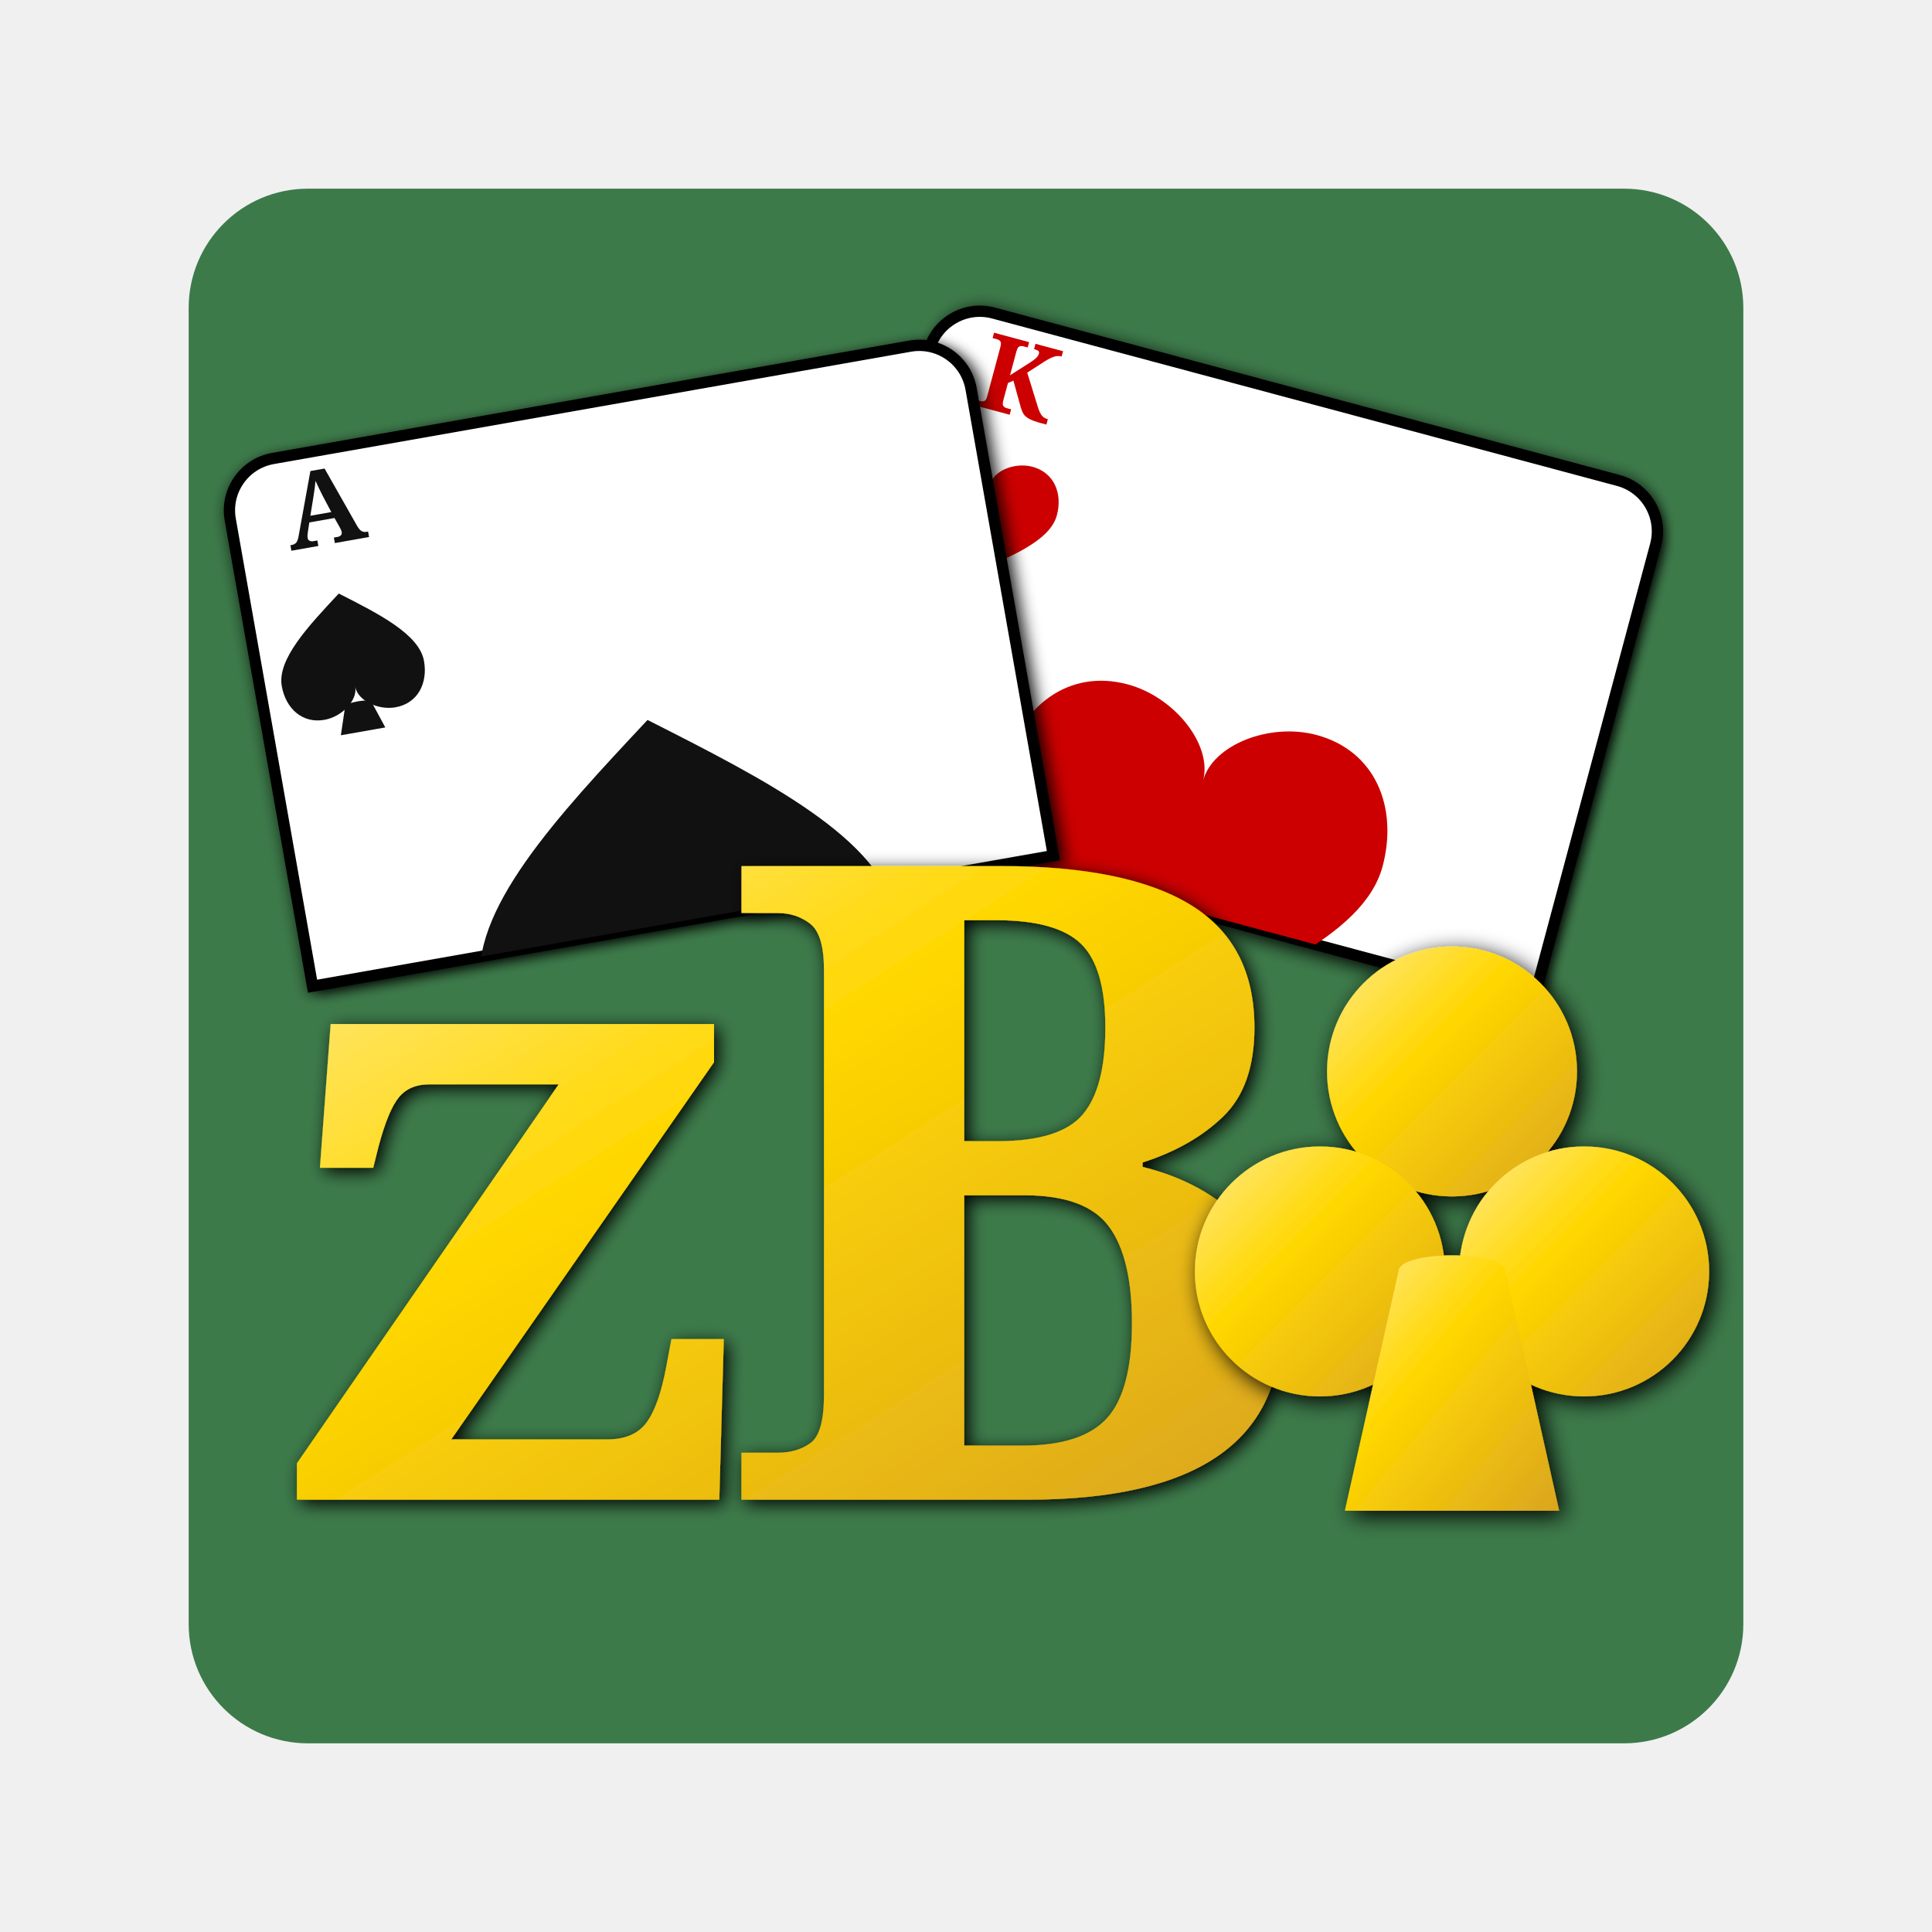
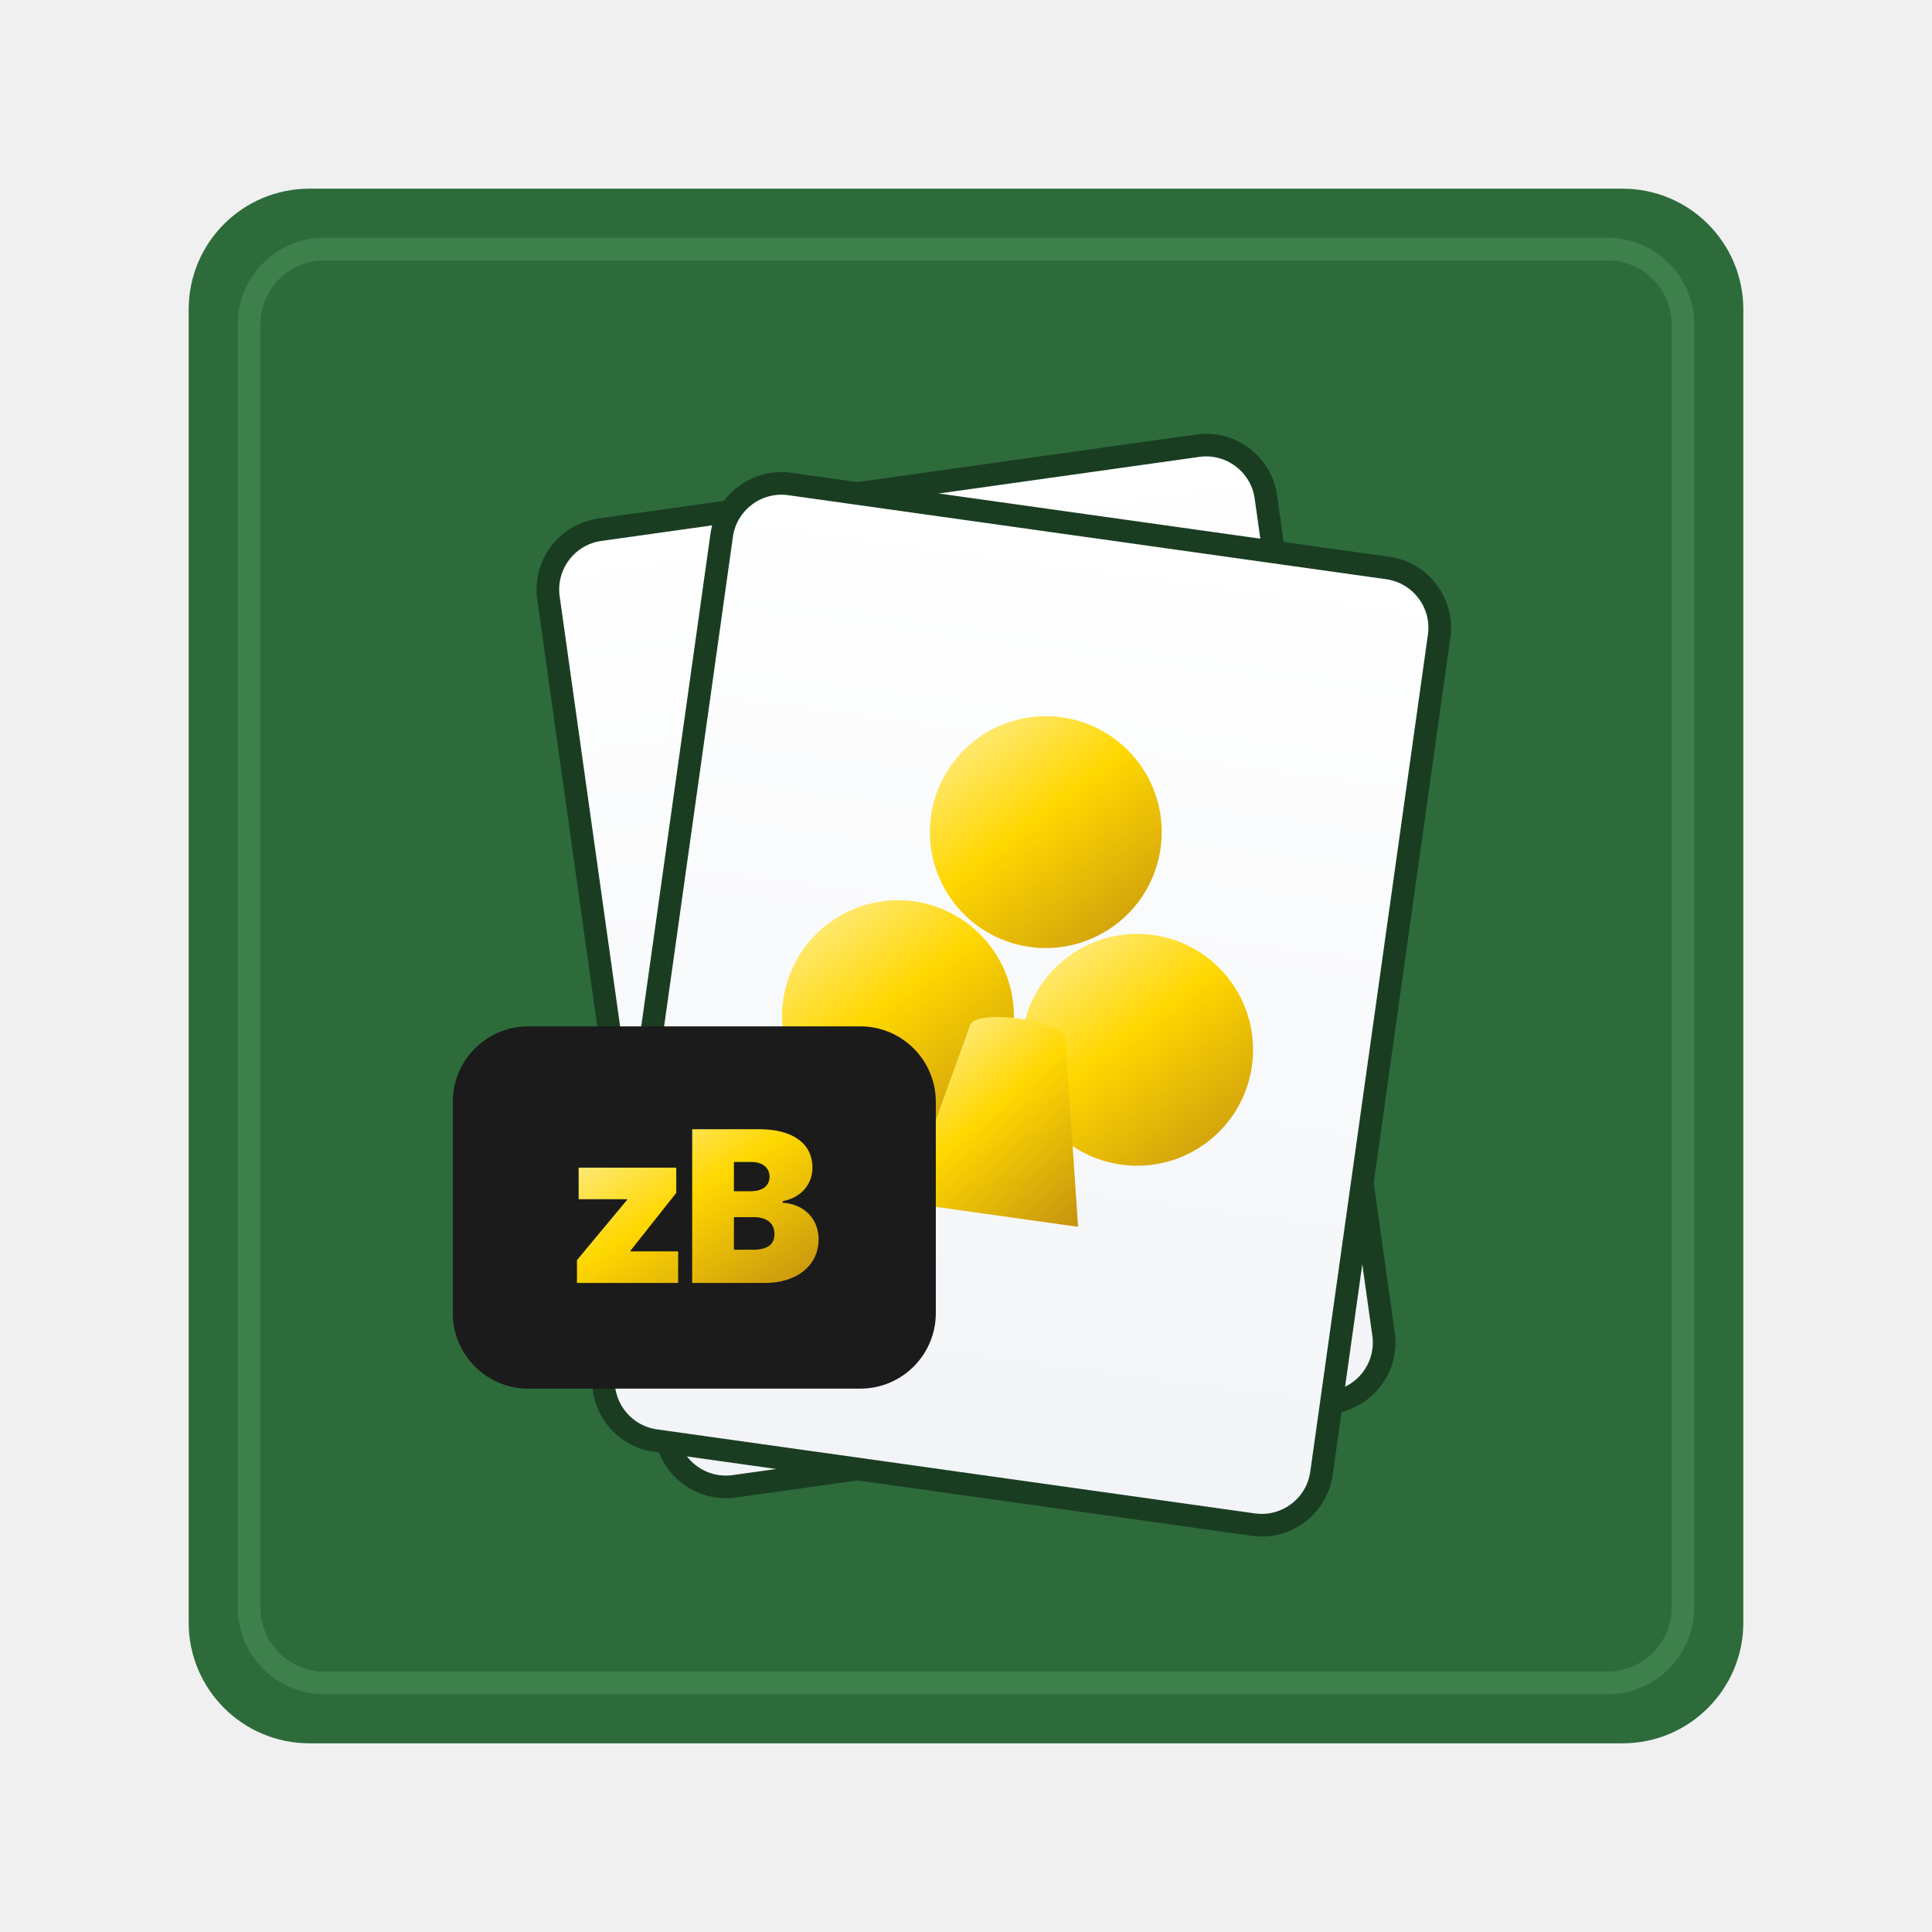
<svg xmlns="http://www.w3.org/2000/svg" width="128" height="128" viewBox="0 0 128 128" version="1.1" id="svg1">
  <defs>
    <linearGradient id="goldGradient" x1="0%" y1="0%" x2="100%" y2="100%">
-       <stop offset="0%" stop-color="#FFEA8C" />
-       <stop offset="40%" stop-color="#FFD700" />
-       <stop offset="100%" stop-color="#DAA520" />
+       <stop offset="0%" stop-color="#FFF0A0" />
+       <stop offset="45%" stop-color="#FFD700" />
+       <stop offset="100%" stop-color="#C59310" />
    </linearGradient>
-     <filter id="simpleShadow" x="-20%" y="-20%" width="150%" height="150%">
-       <feGaussianBlur in="SourceAlpha" stdDeviation="2" />
-       <feOffset dx="1" dy="1" result="offsetblur" />
-       <feMerge>
-         <feMergeNode />
-         <feMergeNode in="SourceGraphic" />
-       </feMerge>
-     </filter>
-     <path id="suitHeart" d="M 0 0 C 0 -15, -20 -30, -40 -30 C -65 -30, -80 -10, -80 15 C -80 45, -40 75, 0 105 C 40 75, 80 45, 80 15 C 80 -10, 65 -30, 40 -30 C 20 -30, 0 -15, 0 0 Z" transform="translate(0, -37.5)" />
-     <g id="suitSpade" transform="translate(0, 27.5)">
-       <path d="M 0 0 C 0 15, -20 30, -40 30 C -65 30, -80 10, -80 -15 C -80 -45, -40 -75, 0 -105 C 40 -75, 80 -45, 80 -15 C 80 10, 65 30, 40 30 C 20 30, 0 15, 0 0 Z" />
-       <path d="M -15 20 C -15 15, 15 15, 15 20 L 25 50 L -25 50 Z" />
+     <linearGradient id="cardBg" x1="0%" y1="0%" x2="0%" y2="100%">
+       <stop offset="0%" stop-color="#FFFFFF" />
+       <stop offset="100%" stop-color="#F2F4F7" />
+     </linearGradient>
+   </defs>
+   <rect x="12.5" y="12.5" width="103" height="103" rx="8" ry="8" fill="#2d6b3b" />
+   <rect x="16.5" y="16.5" width="95" height="95" rx="5" ry="5" fill="none" stroke="#488e57" stroke-width="1.5" opacity="0.6" />
+   <g transform="translate(64, 64)">
+     <g transform="rotate(-8)">
+       <rect x="-24" y="-32" width="48" height="64" rx="4" fill="url(#cardBg)" stroke="#1a3d22" stroke-width="1.5" />
+       <path d="M 0 -18 C 0 -12, -7 -5, -14 -5 C -20 -5, -23 -11, -23 -17 C -23 -24, -13 -30, 0 -38 C 13 -30, 23 -24, 23 -17 C 23 -11, 20 -5, 14 -5 C 7 -5, 0 -12, 0 -18 Z" fill="#1b1b1b" transform="translate(0, 10) scale(0.35)" />
+       <path d="M 0 -18 C 0 -12, -7 -5, -14 -5 C -20 -5, -23 -11, -23 -17 C -23 -24, -13 -30, 0 -38 C 13 -30, 23 -24, 23 -17 C 23 -11, 20 -5, 14 -5 C 7 -5, 0 -12, 0 -18 Z" transform="translate(0, 10) scale(0.35) rotate(180)" />
    </g>
-     <g id="suitClub" transform="translate(0, -5)">
-       <circle cx="0" cy="-38" r="35" />
-       <circle cx="-37" cy="18" r="35" />
-       <circle cx="37" cy="18" r="35" />
-       <path d="M -15 18 C -15 12, 15 12, 15 18 L 30 85 L -30 85 Z" />
-     </g>
-     <path id="halfCardPath" d="M -100 0 L -100 -126 A 14 14 0 0 1 -86 -140 L 86 -140 A 14 14 0 0 1 100 -126 L 100 0 Z" />
-     <clipPath id="halfCardClip">
-       <use href="#halfCardPath" />
-     </clipPath>
-   </defs>
-   <rect x="12.5" y="12.5" width="103" height="103" rx="7.9" ry="7.9" fill="#3d7a4a" />
-   <g transform="translate(64, 75) scale(0.28)">
-     <g transform="translate(-10, -60) scale(0.89)">
-       <g transform="rotate(15) translate(65, -10)">
-         <use href="#halfCardPath" fill="white" stroke="#000000" stroke-width="3" filter="url(#simpleShadow)" />
-         <g clip-path="url(#halfCardClip)">
-           <use href="#suitHeart" transform="translate(0, -10) scale(0.65)" fill="#cc0000" />
-         </g>
-         <g transform="translate(-75, -115)">
-           <text x="0" y="0" font-family="serif" font-size="28" font-weight="950" fill="#cc0000" text-anchor="middle">K</text>
-           <use href="#suitHeart" transform="translate(0, 28) scale(0.24)" fill="#cc0000" />
-         </g>
-       </g>
-       <g transform="rotate(-10) translate(-65, 0)">
-         <use href="#halfCardPath" fill="white" stroke="#000000" stroke-width="3" filter="url(#simpleShadow)" />
-         <g clip-path="url(#halfCardClip)">
-           <use href="#suitSpade" transform="translate(0, 0) scale(0.7)" fill="#111" />
-         </g>
-         <g transform="translate(-75, -115)">
-           <text x="0" y="0" font-family="serif" font-size="28" font-weight="950" fill="#111" text-anchor="middle">A</text>
-           <use href="#suitSpade" transform="translate(0, 32) scale(0.24)" fill="#111" />
-         </g>
+     <g transform="rotate(8) translate(4, 2)">
+       <rect x="-24" y="-32" width="48" height="64" rx="4" fill="url(#cardBg)" stroke="#1a3d22" stroke-width="1.5" />
+       <g transform="scale(0.32) translate(0, -6)">
+         <circle cx="0" cy="-30" r="24" fill="url(#goldGradient)" />
+         <circle cx="-25" cy="12" r="24" fill="url(#goldGradient)" />
+         <circle cx="25" cy="12" r="24" fill="url(#goldGradient)" />
+         <path d="M -10 12 C -10 8, 10 8, 10 12 L 18 50 L -18 50 Z" fill="url(#goldGradient)" />
      </g>
    </g>
-     <g transform="translate(15, 42)">
-       <g filter="url(#simpleShadow)">
-         <text x="-55" y="45" font-family="'Playfair Display', serif" font-size="210" font-weight="950" fill="url(#goldGradient)" letter-spacing="-8" text-anchor="middle">zB</text>
-       </g>
-       <g transform="translate(100, -20) scale(1.3)" filter="url(#simpleShadow)">
-         <use href="#suitClub" transform="scale(0.65)" fill="url(#goldGradient)" />
-       </g>
+     <g transform="translate(-18, 16)">
+       <rect x="-16" y="-12" width="32" height="24" rx="5" fill="#1b1b1b" />
+       <text x="0" y="5" font-family="'Inter', -apple-system, sans-serif" font-size="14" font-weight="900" fill="url(#goldGradient)" text-anchor="middle" letter-spacing="-0.5">zB</text>
    </g>
  </g>
</svg>
